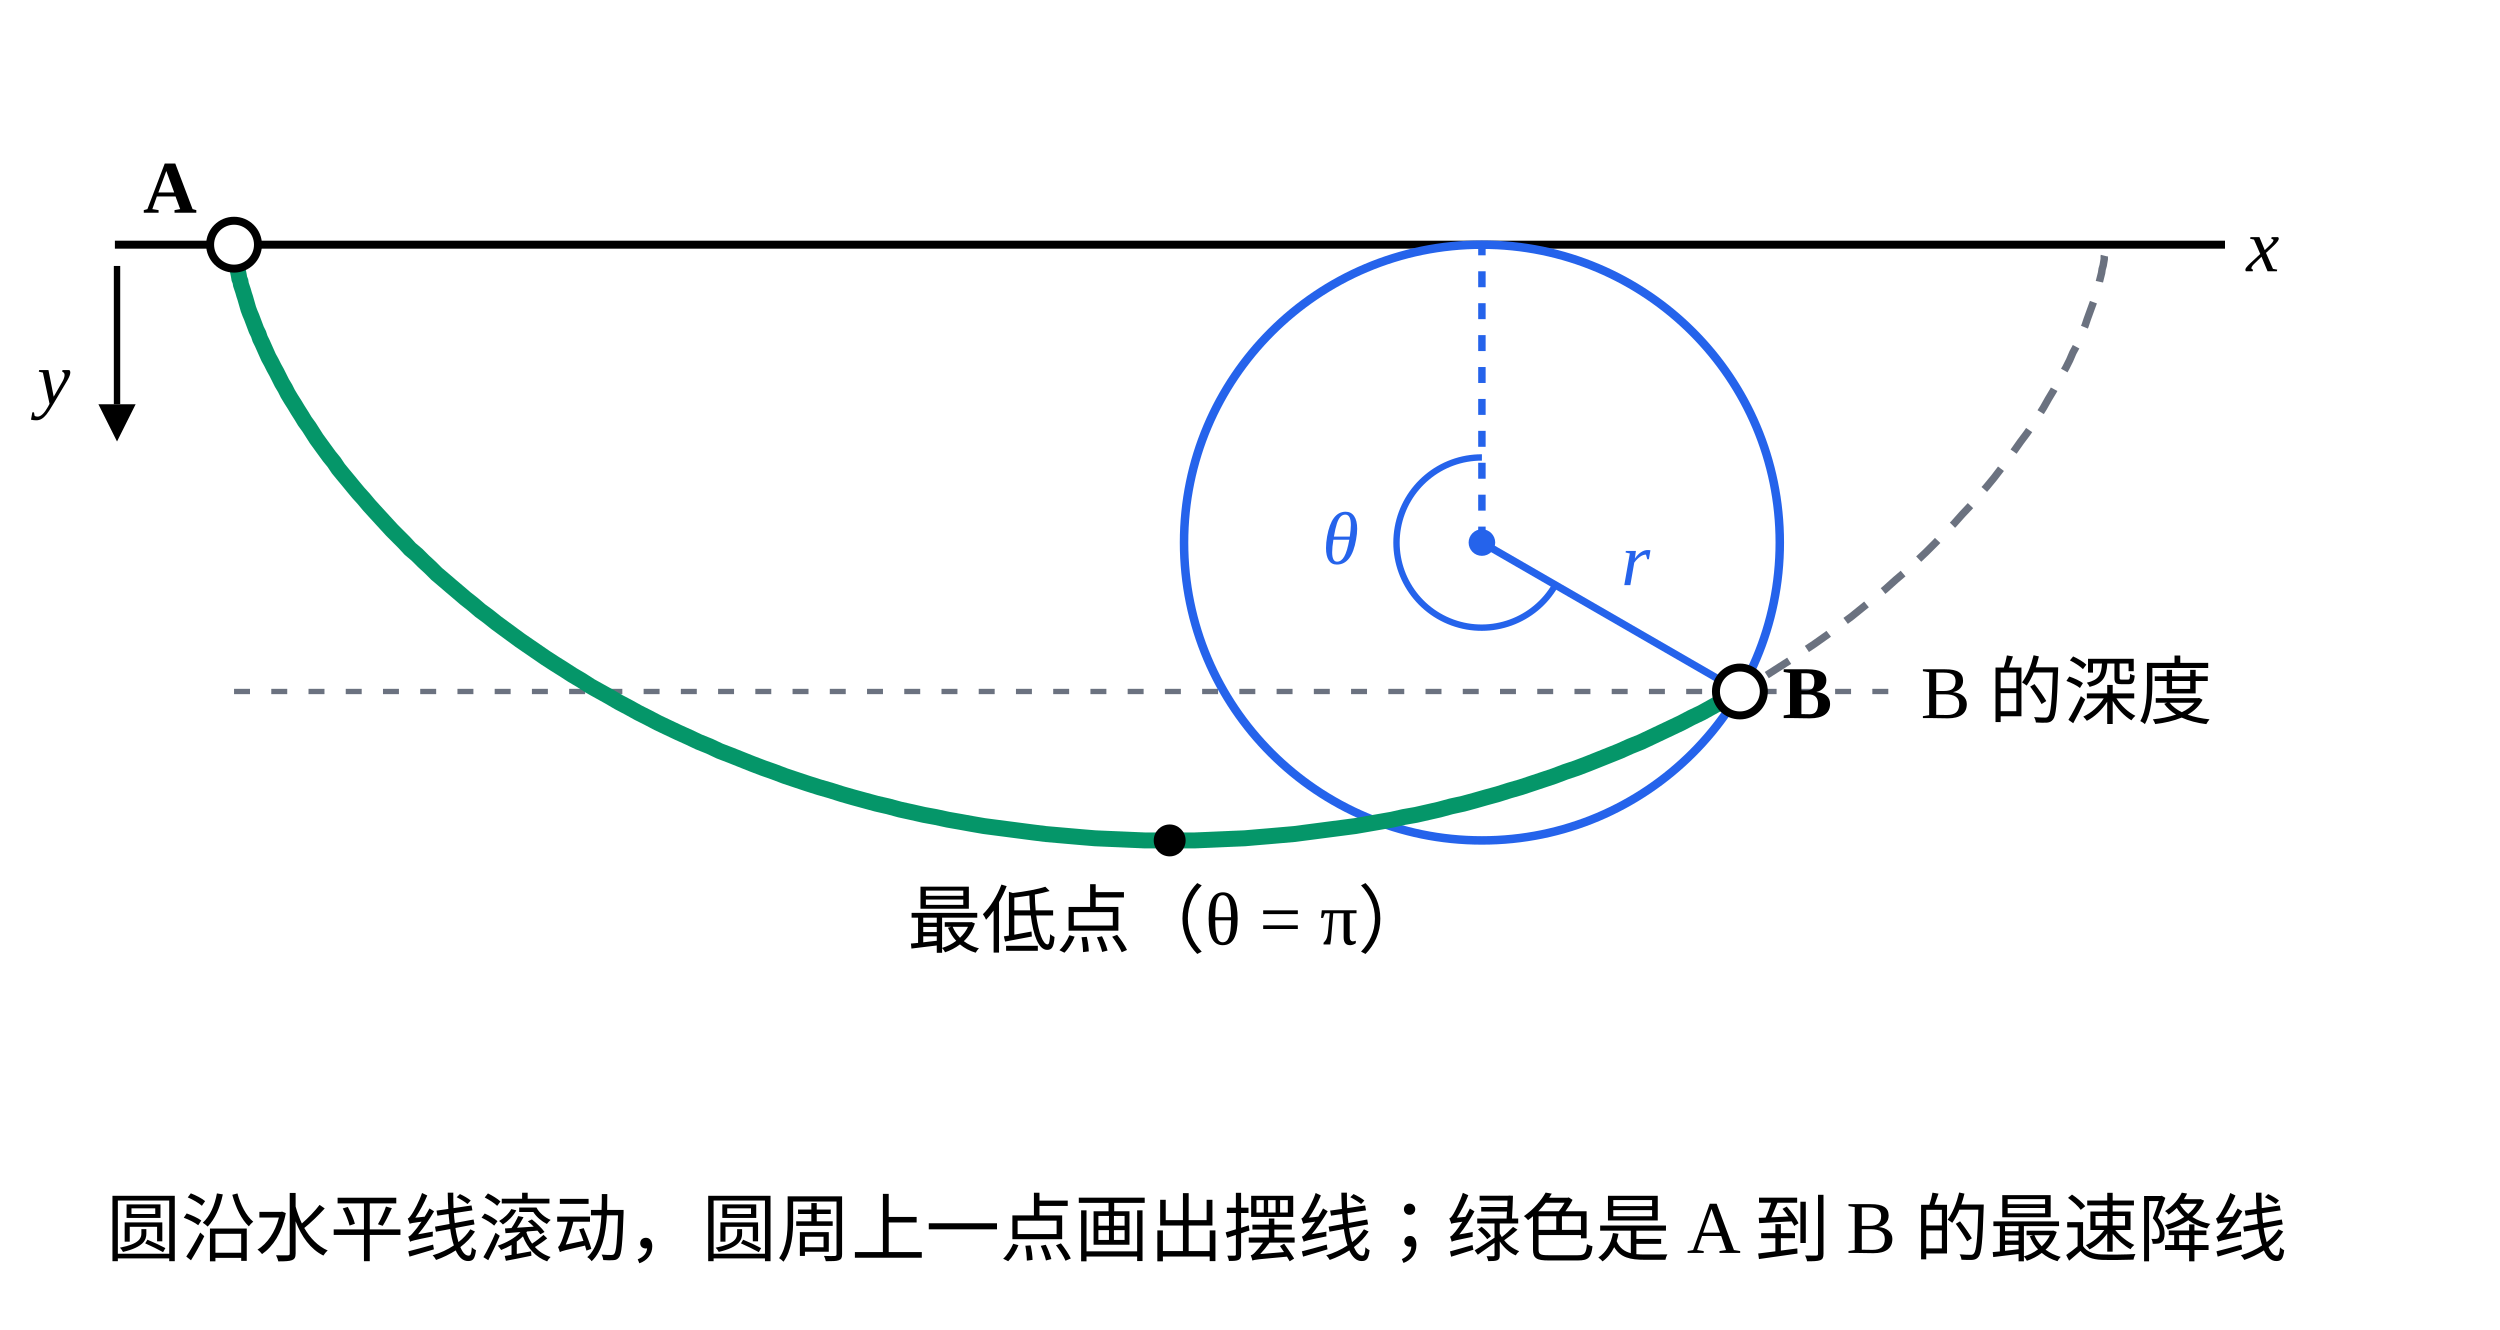
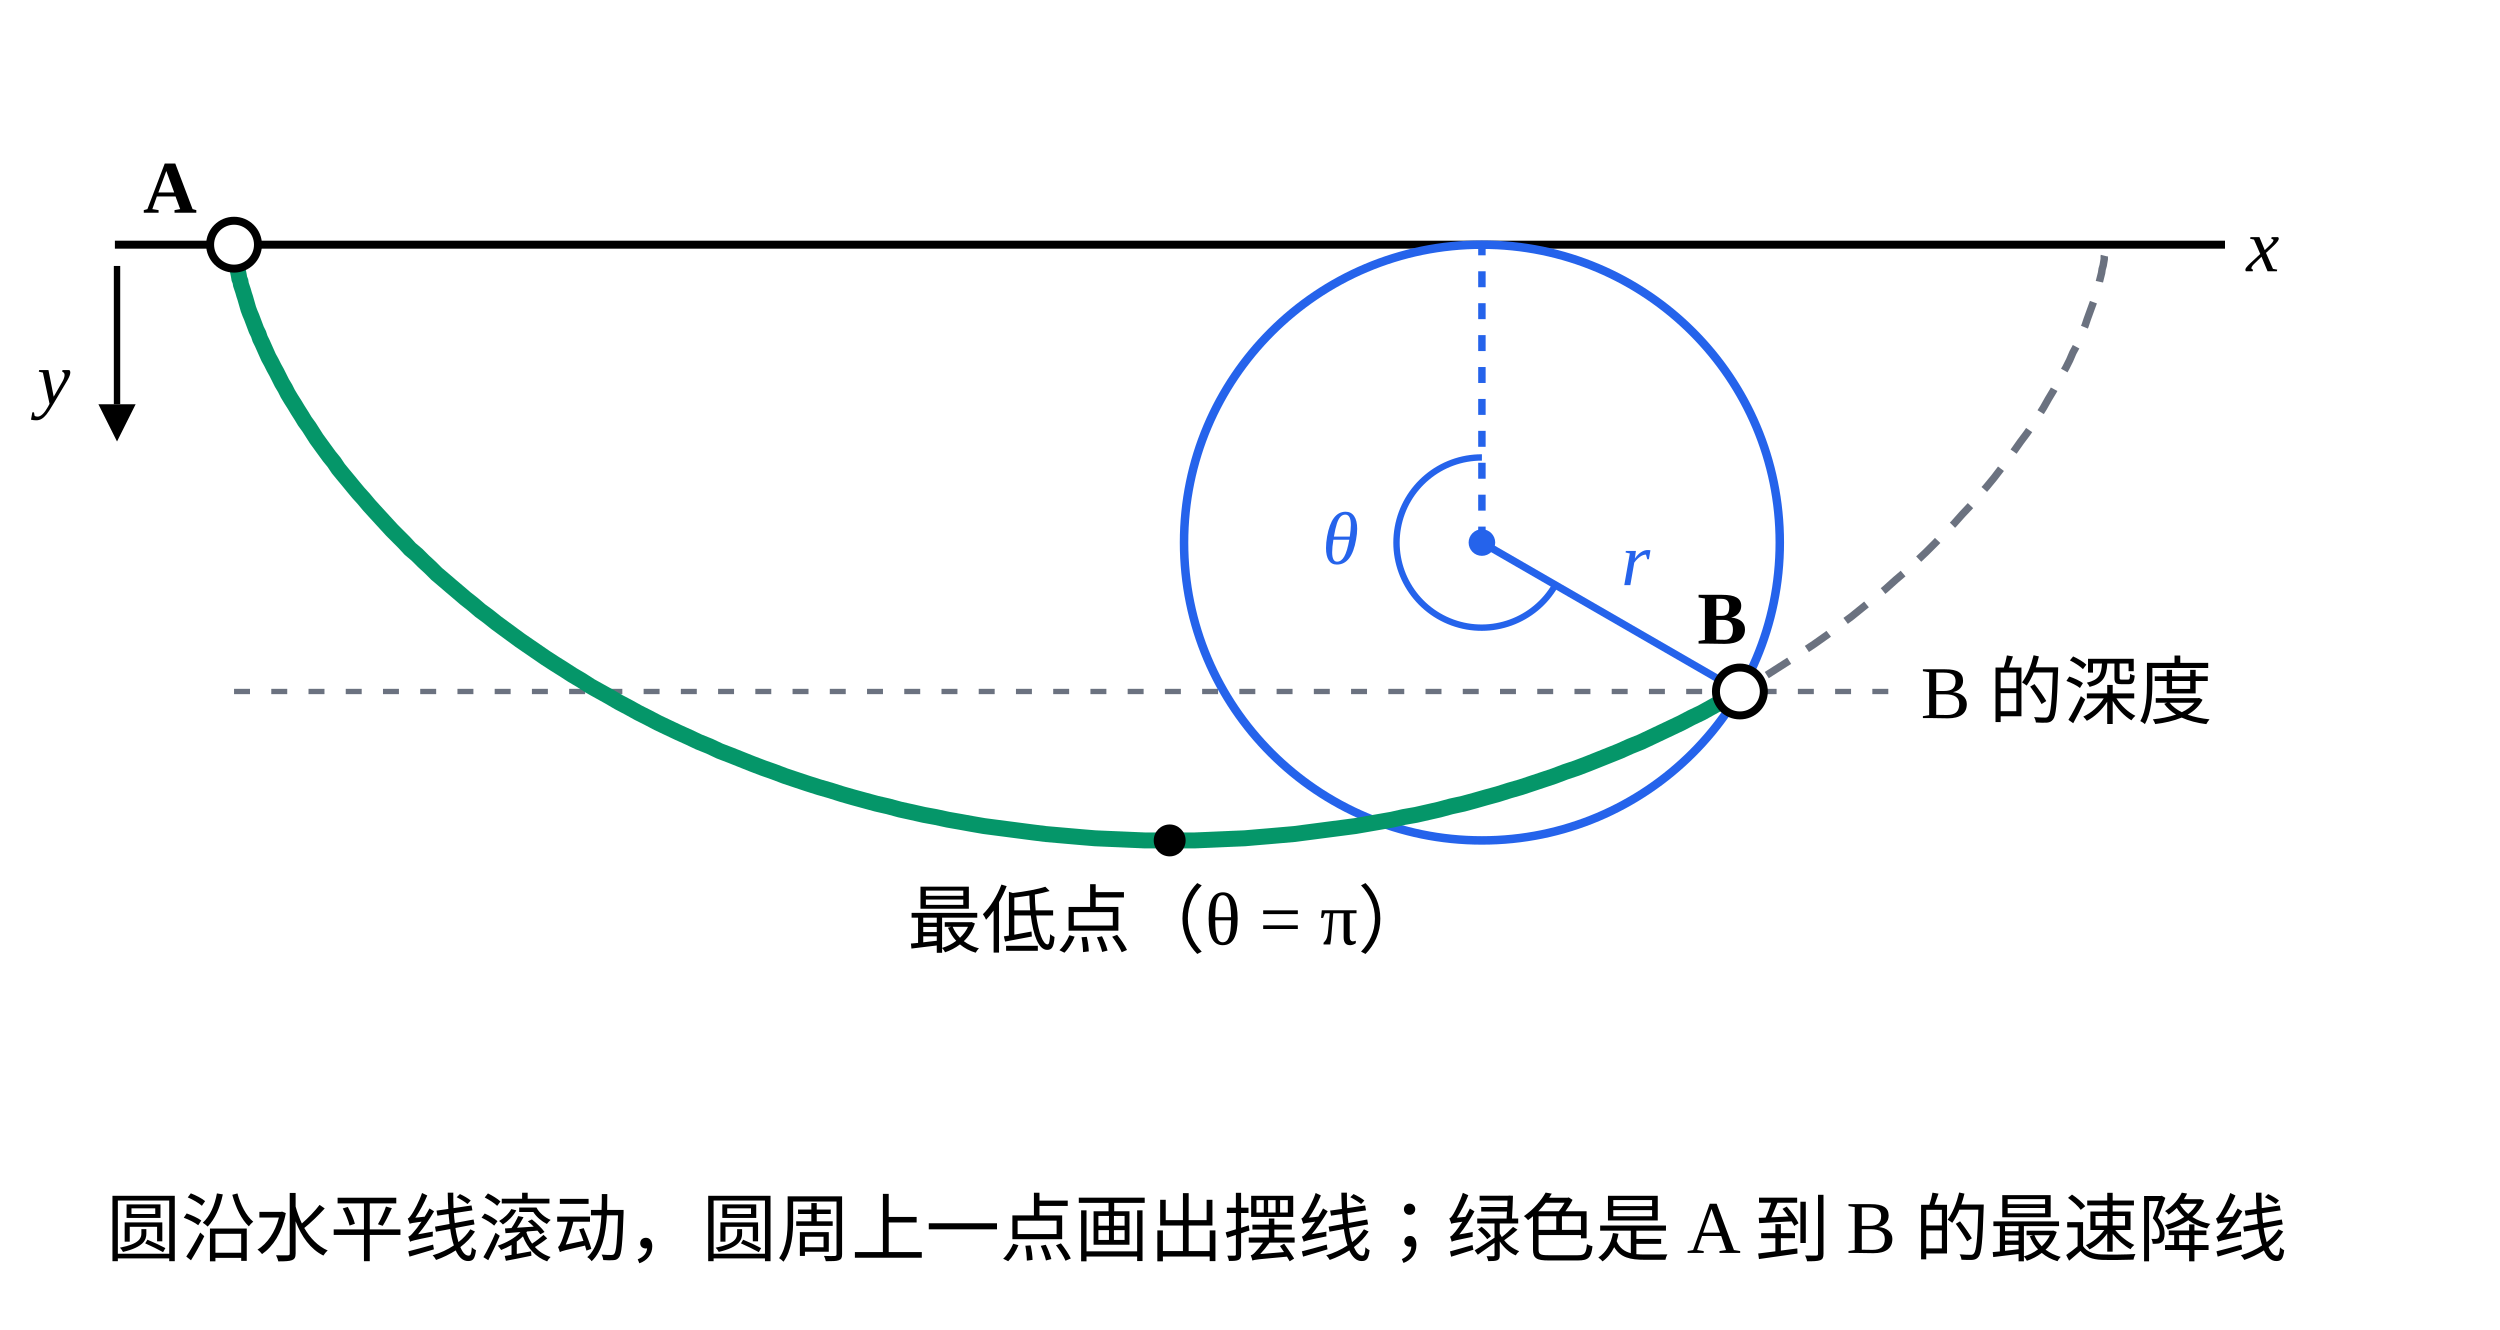
<svg xmlns="http://www.w3.org/2000/svg" viewBox="0 0 470 250" width="470" height="250" font-size="14">
  <line x1="21.6" y1="46.0" x2="418.3" y2="46.0" stroke="currentColor" stroke-width="1.5" />
  <path d="M 44.0 46.0 L 44.0 46.0 L 44.0 46.1 L 44.0 46.2 L 44.0 46.4 L 44.0 46.7 L 44.1 47.0 L 44.1 47.3 L 44.1 47.8 L 44.2 48.2 L 44.3 48.7 L 44.4 49.3 L 44.5 49.9 L 44.6 50.6 L 44.8 51.3 L 45.0 52.1 L 45.2 52.9 L 45.4 53.8 L 45.7 54.7 L 45.9 55.7 L 46.3 56.7 L 46.6 57.8 L 47.0 58.9 L 47.4 60.0 L 47.9 61.2 L 48.4 62.4 L 48.9 63.7 L 49.5 65.0 L 50.1 66.3 L 50.8 67.7 L 51.5 69.1 L 52.2 70.5 L 53.0 72.0 L 53.9 73.5 L 54.7 75.0 L 55.7 76.6 L 56.7 78.2 L 57.7 79.8 L 58.8 81.4 L 59.9 83.0 L 61.1 84.7 L 62.4 86.4 L 63.6 88.1 L 65.0 89.8 L 66.4 91.5 L 67.9 93.2 L 69.4 95.0 L 70.9 96.7 L 72.6 98.5 L 74.2 100.2 L 76.0 102.0 L 77.8 103.8 L 79.6 105.5 L 81.5 107.3 L 83.4 109.0 L 85.5 110.8 L 87.5 112.5 L 89.6 114.2 L 91.8 115.9 L 94.0 117.6 L 96.3 119.3 L 98.6 121.0 L 101.0 122.6 L 103.4 124.2 L 105.9 125.8 L 108.5 127.4 L 111.0 129.0 L 113.7 130.5 L 116.3 132.0 L 119.1 133.5 L 121.8 134.9 L 124.7 136.3 L 127.5 137.7 L 130.4 139.0 L 133.4 140.3 L 136.3 141.6 L 139.4 142.8 L 142.4 144.0 L 145.5 145.1 L 148.7 146.2 L 151.8 147.3 L 155.0 148.3 L 158.3 149.3 L 161.5 150.2 L 164.8 151.1 L 168.1 151.9 L 171.5 152.7 L 174.8 153.4 L 178.2 154.1 L 181.6 154.7 L 185.0 155.3 L 188.5 155.8 L 191.9 156.2 L 195.4 156.7 L 198.9 157.0 L 202.4 157.3 L 205.9 157.6 L 209.4 157.8 L 212.9 157.9 L 216.4 158.0 L 219.9 158.0 L 223.4 158.0 L 227.0 157.9 L 230.5 157.8 L 234.0 157.6 L 237.5 157.3 L 241.0 157.0 L 244.5 156.7 L 247.9 156.2 L 251.4 155.8 L 254.8 155.3 L 258.3 154.7 L 261.7 154.1 L 265.0 153.4 L 268.4 152.7 L 271.7 151.9 L 275.1 151.1 L 278.3 150.2 L 281.6 149.3 L 284.8 148.3 L 288.0 147.3 L 291.2 146.2 L 294.3 145.1 L 297.4 144.0 L 300.5 142.8 L 303.5 141.6 L 306.5 140.3 L 309.4 139.0 L 312.3 137.7 L 315.2 136.3 L 318.0 134.9 L 320.8 133.5 L 323.5 132.0 L 326.2 130.5 L 328.8 129.0 L 331.4 127.4 L 333.9 125.8 L 336.4 124.2 L 338.8 122.6 L 341.2 121.0 L 343.6 119.3 L 345.8 117.6 L 348.1 115.9 L 350.2 114.2 L 352.3 112.5 L 354.4 110.8 L 356.4 109.0 L 358.4 107.3 L 360.3 105.5 L 362.1 103.8 L 363.9 102.0 L 365.6 100.2 L 367.3 98.5 L 368.9 96.7 L 370.5 95.0 L 372.0 93.2 L 373.5 91.5 L 374.9 89.8 L 376.2 88.1 L 377.5 86.4 L 378.7 84.7 L 379.9 83.0 L 381.1 81.4 L 382.2 79.8 L 383.2 78.2 L 384.2 76.6 L 385.1 75.0 L 386.0 73.5 L 386.8 72.0 L 387.6 70.5 L 388.4 69.1 L 389.1 67.7 L 389.7 66.3 L 390.4 65.0 L 390.9 63.7 L 391.5 62.4 L 392.0 61.2 L 392.4 60.0 L 392.8 58.9 L 393.2 57.8 L 393.6 56.7 L 393.9 55.7 L 394.2 54.7 L 394.5 53.8 L 394.7 52.9 L 394.9 52.1 L 395.1 51.3 L 395.2 50.6 L 395.4 49.9 L 395.5 49.3 L 395.6 48.7 L 395.6 48.2 L 395.7 47.8 L 395.8 47.3 L 395.8 47.0 L 395.8 46.7 L 395.8 46.4 L 395.9 46.2 L 395.9 46.1 L 395.9 46.0 L 395.9 46.0" fill="none" stroke-width="1.4" stroke-dasharray="5 4" style="stroke: var(--muted, #6b7280)" />
  <g stroke-width="1" stroke-dasharray="3 4" fill="none" style="stroke: var(--muted, #6b7280)">
    <line x1="44.0" y1="130.0" x2="357.1" y2="130.0" />
  </g>
  <circle cx="278.6" cy="102.0" r="56.0" fill="none" stroke-width="1.6" style="stroke: var(--accent, #2563eb)" />
  <circle cx="278.6" cy="102.0" r="2.5" style="fill: var(--accent, #2563eb)" />
  <g stroke-width="1.4" style="stroke: var(--accent, #2563eb)">
    <line x1="278.6" y1="102.0" x2="327.1" y2="130.0" />
    <line x1="278.6" y1="102.0" x2="278.6" y2="46.0" stroke-dasharray="3 3" />
  </g>
  <path d="M 278.6 86.0 A 16 16 0 1 0 292.4 110.0" fill="none" stroke-width="1.2" style="stroke: var(--accent, #2563eb)" />
  <text x="248.6" y="106.0" font-style="italic" style="fill: var(--accent, #2563eb)">θ</text>
  <text x="304.8" y="110.0" font-style="italic" style="fill: var(--accent, #2563eb)">r</text>
  <path d="M 44.0 46.0 L 44.0 46.0 L 44.0 46.0 L 44.0 46.1 L 44.0 46.2 L 44.0 46.3 L 44.0 46.4 L 44.0 46.6 L 44.0 46.8 L 44.1 47.0 L 44.1 47.2 L 44.1 47.5 L 44.1 47.8 L 44.2 48.1 L 44.2 48.4 L 44.3 48.7 L 44.3 49.1 L 44.4 49.5 L 44.5 49.9 L 44.6 50.4 L 44.7 50.8 L 44.8 51.3 L 44.9 51.8 L 45.0 52.4 L 45.2 52.9 L 45.3 53.5 L 45.5 54.1 L 45.7 54.7 L 45.9 55.4 L 46.1 56.0 L 46.3 56.7 L 46.5 57.4 L 46.7 58.1 L 47.0 58.9 L 47.3 59.6 L 47.6 60.4 L 47.9 61.2 L 48.2 62.0 L 48.6 62.8 L 48.9 63.7 L 49.3 64.5 L 49.7 65.4 L 50.1 66.3 L 50.5 67.2 L 51.0 68.1 L 51.5 69.1 L 52.0 70.0 L 52.5 71.0 L 53.0 72.0 L 53.6 73.0 L 54.1 74.0 L 54.7 75.0 L 55.4 76.1 L 56.0 77.1 L 56.7 78.2 L 57.3 79.2 L 58.1 80.3 L 58.8 81.4 L 59.5 82.5 L 60.3 83.6 L 61.1 84.7 L 61.9 85.8 L 62.8 86.9 L 63.6 88.1 L 64.5 89.2 L 65.5 90.4 L 66.4 91.5 L 67.4 92.7 L 68.4 93.8 L 69.4 95.0 L 70.4 96.1 L 71.5 97.3 L 72.6 98.5 L 73.7 99.7 L 74.8 100.8 L 76.0 102.0 L 77.1 103.2 L 78.4 104.3 L 79.6 105.5 L 80.9 106.7 L 82.1 107.9 L 83.4 109.0 L 84.8 110.2 L 86.1 111.3 L 87.5 112.5 L 88.9 113.6 L 90.3 114.8 L 91.8 115.9 L 93.3 117.1 L 94.8 118.2 L 96.3 119.3 L 97.8 120.4 L 99.4 121.5 L 101.0 122.6 L 102.6 123.7 L 104.3 124.8 L 105.9 125.8 L 107.6 126.9 L 109.3 127.9 L 111.0 129.0 L 112.8 130.0 L 114.6 131.0 L 116.3 132.0 L 118.2 133.0 L 120.0 134.0 L 121.8 134.9 L 123.7 135.9 L 125.6 136.8 L 127.5 137.7 L 129.5 138.6 L 131.4 139.5 L 133.4 140.3 L 135.3 141.2 L 137.4 142.0 L 139.4 142.8 L 141.4 143.6 L 143.5 144.4 L 145.5 145.1 L 147.6 145.9 L 149.7 146.6 L 151.8 147.3 L 154.0 148.0 L 156.1 148.6 L 158.3 149.3 L 160.4 149.9 L 162.6 150.5 L 164.8 151.1 L 167.0 151.6 L 169.2 152.2 L 171.5 152.7 L 173.7 153.2 L 175.9 153.6 L 178.2 154.1 L 180.5 154.5 L 182.7 154.9 L 185.0 155.3 L 187.3 155.6 L 189.6 155.9 L 191.9 156.2 L 194.2 156.5 L 196.6 156.8 L 198.9 157.0 L 201.2 157.2 L 203.5 157.4 L 205.9 157.6 L 208.2 157.7 L 210.6 157.8 L 212.9 157.9 L 215.2 158.0 L 217.6 158.0 L 219.9 158.0 L 222.3 158.0 L 224.6 158.0 L 227.0 157.9 L 229.3 157.8 L 231.6 157.7 L 234.0 157.6 L 236.3 157.4 L 238.7 157.2 L 241.0 157.0 L 243.3 156.8 L 245.6 156.5 L 247.9 156.2 L 250.2 155.9 L 252.5 155.6 L 254.8 155.3 L 257.1 154.9 L 259.4 154.5 L 261.7 154.1 L 263.9 153.6 L 266.2 153.2 L 268.4 152.7 L 270.6 152.2 L 272.8 151.6 L 275.1 151.1 L 277.3 150.5 L 279.4 149.9 L 281.6 149.3 L 283.8 148.6 L 285.9 148.0 L 288.0 147.3 L 290.1 146.6 L 292.2 145.9 L 294.3 145.1 L 296.4 144.4 L 298.5 143.6 L 300.5 142.8 L 302.5 142.0 L 304.5 141.2 L 306.5 140.3 L 308.5 139.5 L 310.4 138.6 L 312.3 137.7 L 314.2 136.8 L 316.1 135.9 L 318.0 134.9 L 319.9 134.0 L 321.7 133.0 L 323.5 132.0 L 325.3 131.0 L 327.1 130.0" fill="none" stroke-width="3" style="stroke: var(--good, #059669)" />
  <g stroke="currentColor" stroke-width="1.5" style="fill: var(--bg, #ffffff)">
    <circle cx="44.0" cy="46.0" r="4.5" />
    <circle cx="327.1" cy="130.0" r="4.5" />
  </g>
  <circle cx="219.9" cy="158.0" r="3" fill="currentColor" />
  <text x="37.0" y="40.0" text-anchor="end" fill="currentColor" font-weight="bold">A</text>
-   <text x="335.1" y="135.0" fill="currentColor" font-weight="bold">B</text>
+   <text x="319.1" y="121.0" fill="currentColor" font-weight="bold">B</text>
  <text x="219.9" y="178.0" text-anchor="middle" fill="currentColor">最低点（θ = π）</text>
  <text x="361.1" y="135.0" fill="currentColor">B 的深度</text>
  <text x="422.3" y="51.0" fill="currentColor" font-style="italic">x</text>
  <path d="M 22.0 50.0 l 0 26" stroke="currentColor" stroke-width="1.2" />
  <path d="M 22.0 83.0 l -3.5 -7 l 7 0 z" fill="currentColor" />
  <text x="7.0" y="76.0" fill="currentColor" font-style="italic">y</text>
  <text x="20" y="236" fill="currentColor">圆沿水平线滚动，圆周上一点画出摆线；绿色是 A 到 B 的最速降线</text>
</svg>
